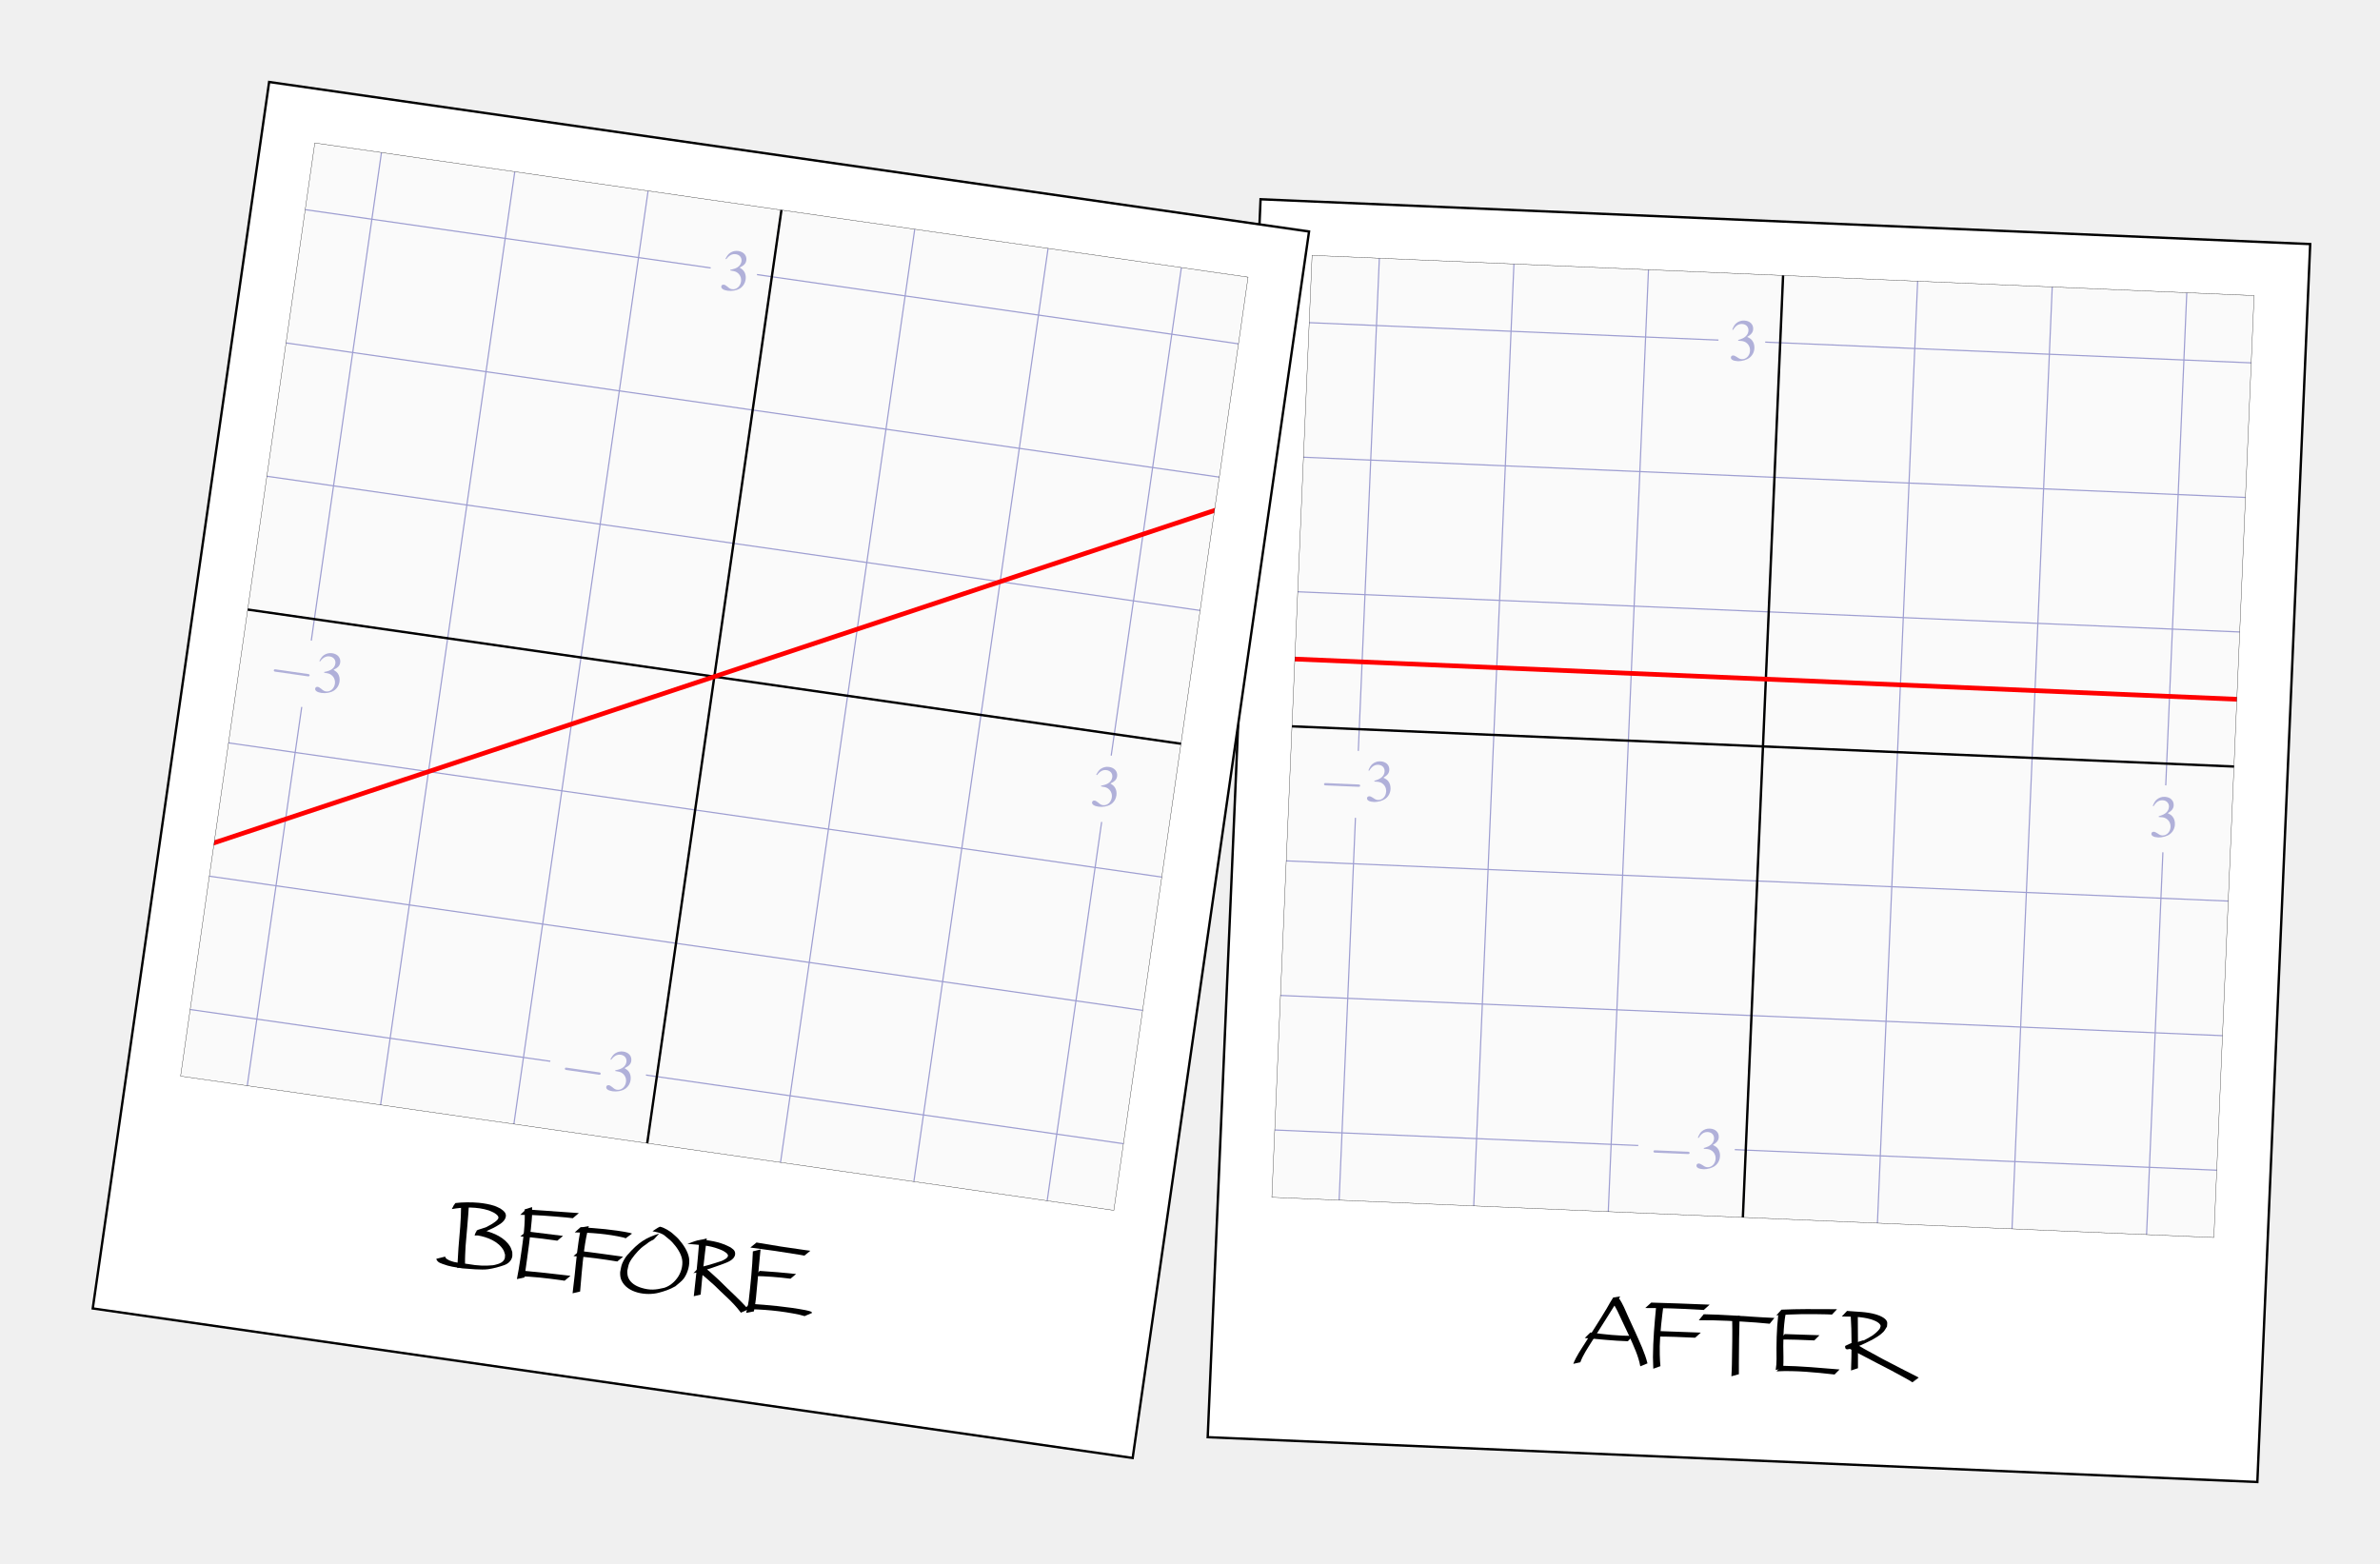
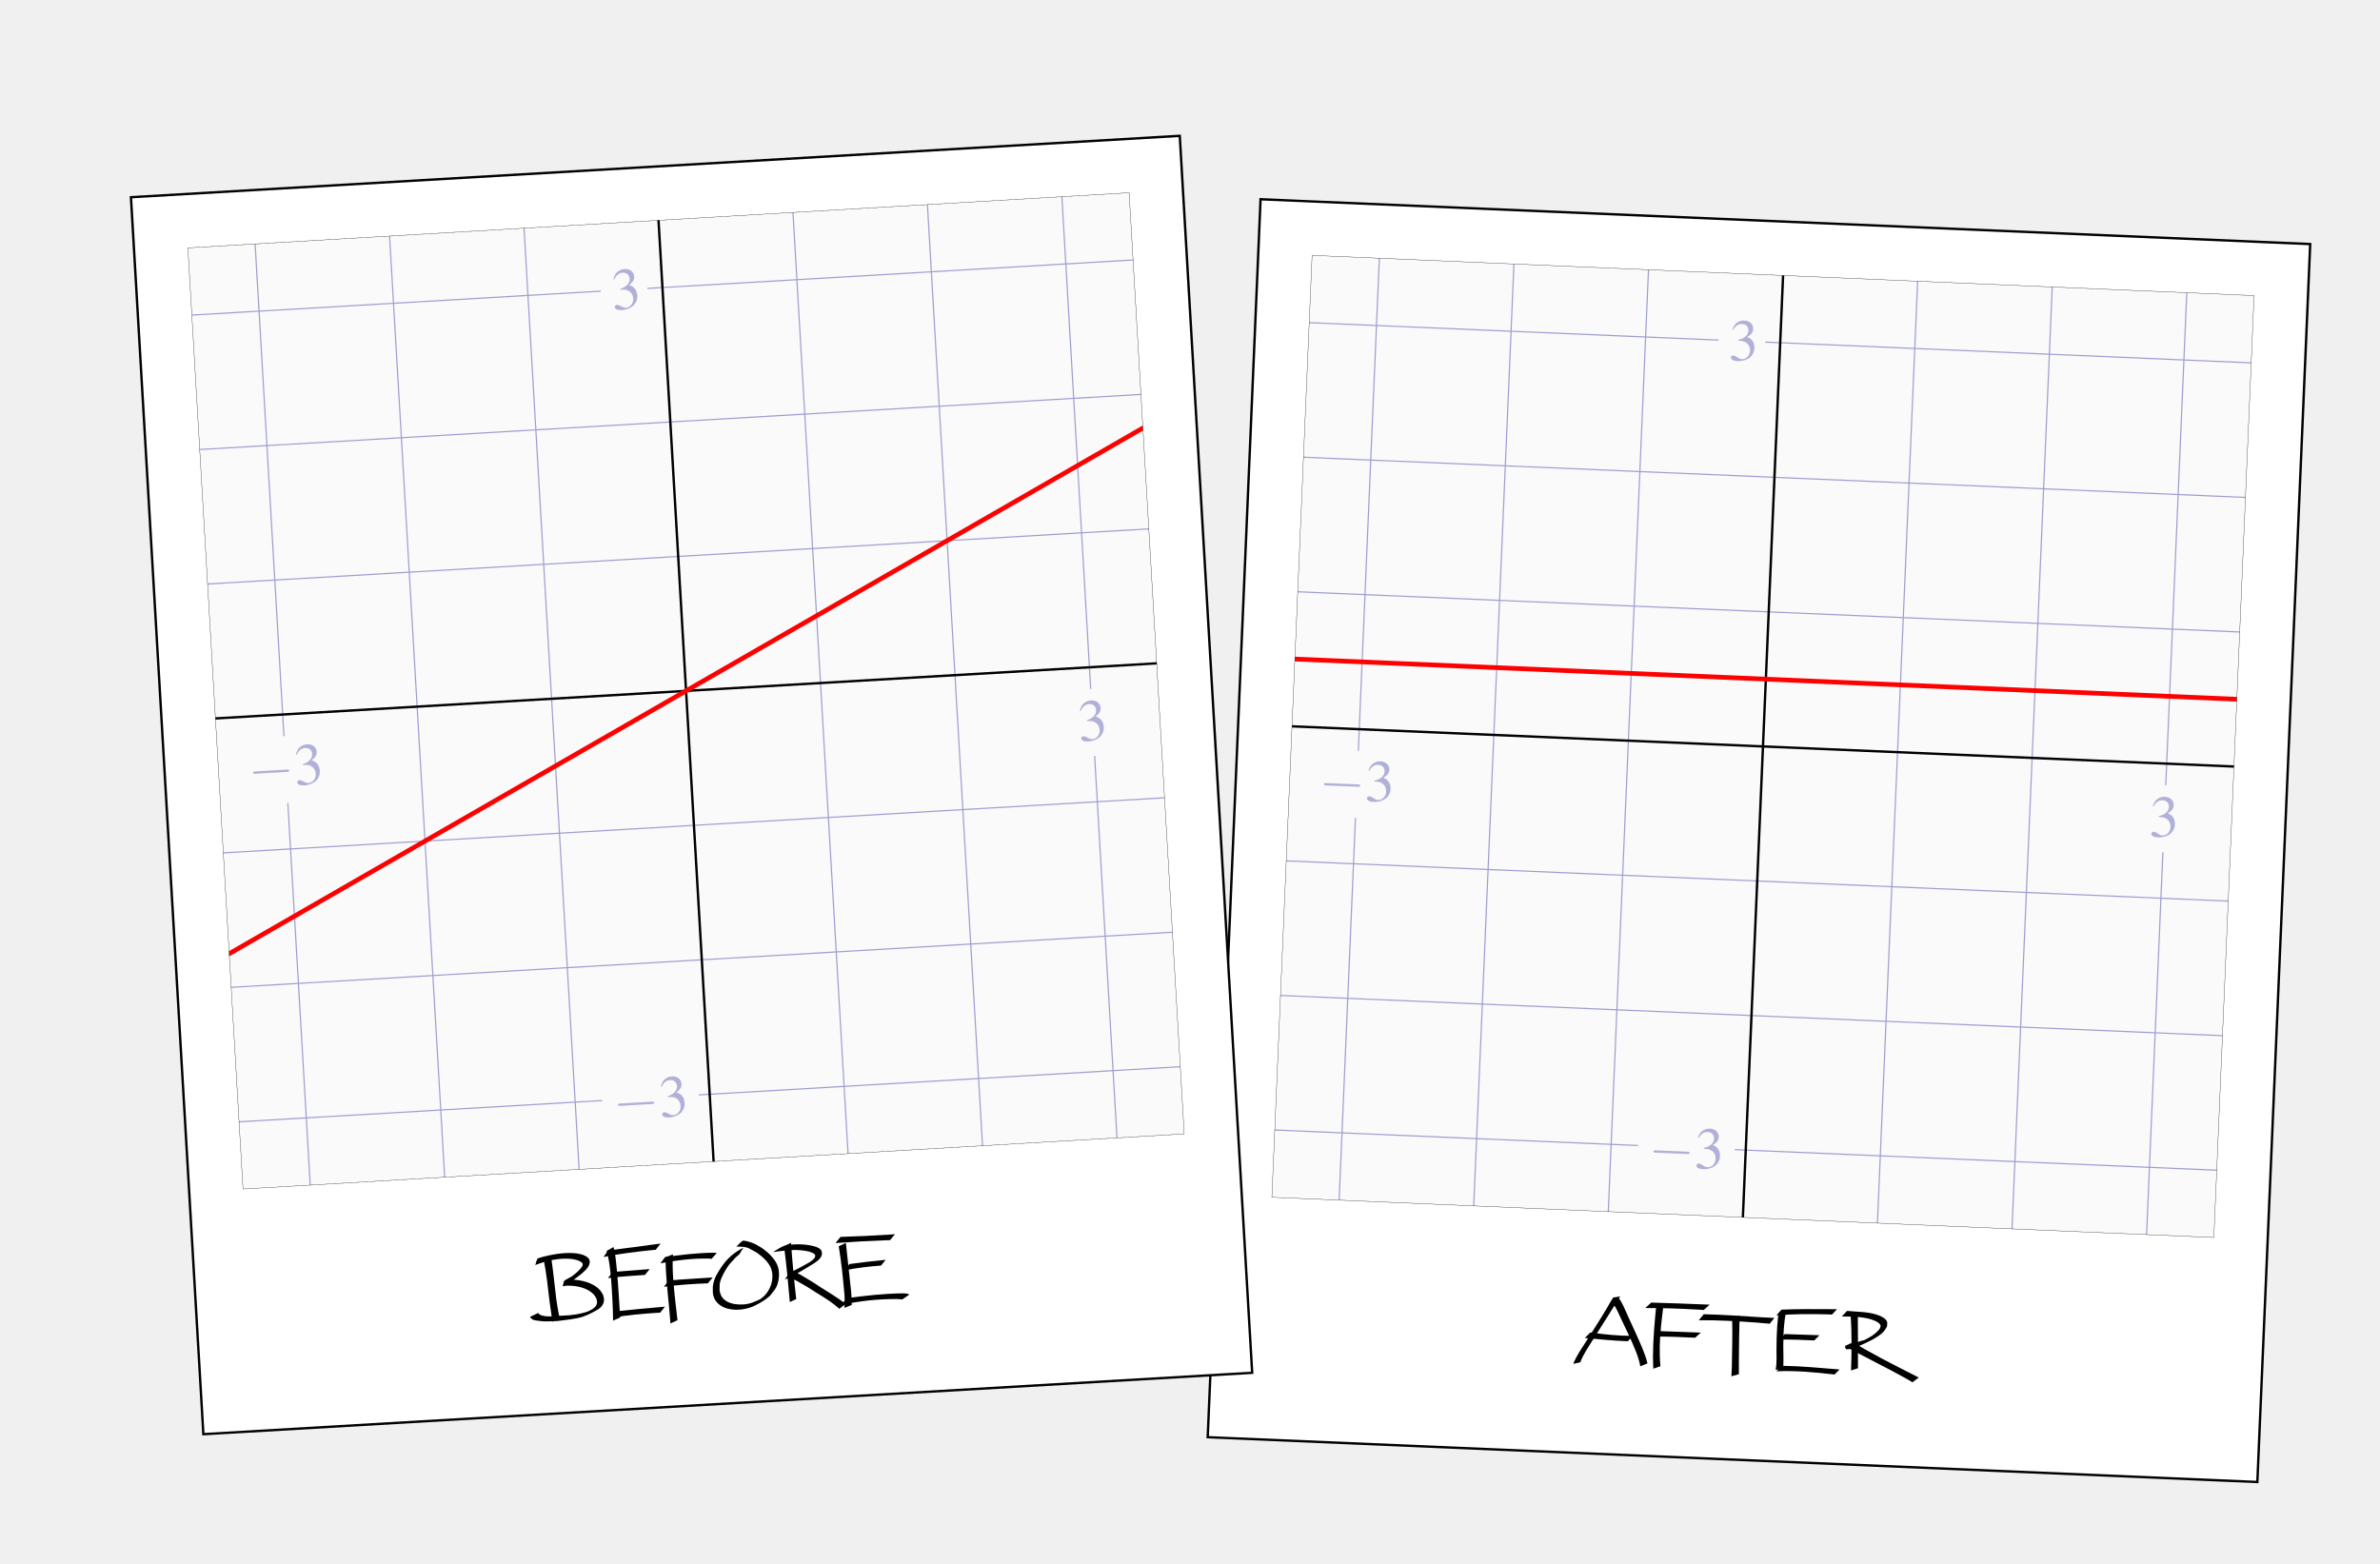
<svg xmlns="http://www.w3.org/2000/svg" xmlns:xlink="http://www.w3.org/1999/xlink" width="510" height="335" version="1.1" id="svg558">
  <defs id="defs46">
    <symbol id="J" overflow="visible" style="overflow:visible">
      <path d="m 1.531,-3.297 c 0.578,0 0.813,0.031 1.047,0.11 0.625,0.234 1.016,0.796 1.016,1.484 0,0.828 -0.578,1.484 -1.313,1.484 -0.265,0 -0.469,-0.078 -0.828,-0.312 -0.312,-0.172 -0.469,-0.25 -0.64,-0.25 -0.235,0 -0.391,0.14 -0.391,0.36 0,0.343 0.437,0.562 1.14,0.562 0.766,0 1.547,-0.266 2.016,-0.672 0.469,-0.406 0.735,-0.985 0.735,-1.656 0,-0.5 -0.172,-0.97 -0.454,-1.282 C 3.656,-3.688 3.469,-3.813 3.031,-4 c 0.688,-0.469 0.938,-0.828 0.938,-1.375 0,-0.813 -0.64,-1.36 -1.563,-1.36 -0.5,0 -0.937,0.173 -1.297,0.485 -0.296,0.266 -0.437,0.531 -0.656,1.125 l 0.14,0.047 C 1,-5.812 1.453,-6.141 2.078,-6.141 c 0.656,0 1.11,0.438 1.11,1.063 a 1.4,1.4 0 0 1 -0.407,0.969 c -0.297,0.296 -0.578,0.453 -1.25,0.687 z m 0,0" style="stroke:none" id="path1" />
    </symbol>
    <symbol id="K" overflow="visible" style="overflow:visible">
      <path d="m 6.563,-2.297 c 0.171,0 0.359,0 0.359,-0.203 0,-0.188 -0.188,-0.188 -0.36,-0.188 h -5.39 c -0.172,0 -0.344,0 -0.344,0.188 0,0.203 0.172,0.203 0.344,0.203 z m 0,0" style="stroke:none" id="path2" />
    </symbol>
    <symbol id="G" overflow="visible" style="overflow:visible">
      <path d="m 1.531,-3.297 c 0.578,0 0.813,0.031 1.047,0.11 0.625,0.234 1.016,0.796 1.016,1.484 0,0.828 -0.578,1.484 -1.313,1.484 -0.265,0 -0.469,-0.078 -0.828,-0.312 -0.312,-0.172 -0.469,-0.25 -0.64,-0.25 -0.235,0 -0.391,0.14 -0.391,0.36 0,0.343 0.437,0.562 1.14,0.562 0.766,0 1.547,-0.266 2.016,-0.672 0.469,-0.406 0.735,-0.985 0.735,-1.656 0,-0.5 -0.172,-0.97 -0.454,-1.282 C 3.656,-3.688 3.469,-3.813 3.031,-4 c 0.688,-0.469 0.938,-0.828 0.938,-1.375 0,-0.813 -0.64,-1.36 -1.563,-1.36 -0.5,0 -0.937,0.173 -1.297,0.485 -0.296,0.266 -0.437,0.531 -0.656,1.125 l 0.14,0.047 C 1,-5.812 1.453,-6.141 2.078,-6.141 c 0.656,0 1.11,0.438 1.11,1.063 a 1.4,1.4 0 0 1 -0.407,0.969 c -0.297,0.296 -0.578,0.453 -1.25,0.687 z m 0,0" style="stroke:none" id="path3" />
    </symbol>
    <symbol id="H" overflow="visible" style="overflow:visible">
      <path d="m 6.563,-2.297 c 0.171,0 0.359,0 0.359,-0.203 0,-0.188 -0.188,-0.188 -0.36,-0.188 h -5.39 c -0.172,0 -0.344,0 -0.344,0.188 0,0.203 0.172,0.203 0.344,0.203 z m 0,0" style="stroke:none" id="path4" />
    </symbol>
    <clipPath id="L">
      <path d="M 225.445,278 H 384.188 V 393 H 225.445 Z m 0,0" id="path29" />
    </clipPath>
    <clipPath id="I">
      <path d="m 226.254,322 h 158.742 v 1 H 226.254 Z m 0,0" id="path30" />
    </clipPath>
  </defs>
-   <g id="g558" transform="translate(0,-357.5742)">
-     <path d="m 258.795,665.573 11.325,-265.296 224.923,9.601 -11.325,265.296 z m 0,0" style="fill:#ffffff;fill-opacity:1;fill-rule:nonzero;stroke:#ffffff;stroke-width:0.153;stroke-linecap:butt;stroke-linejoin:miter;stroke-miterlimit:10;stroke-opacity:1" id="path284" />
-     <path d="m 272.544,614.158 8.617,-201.856 201.856,8.617 -8.617,201.856 z m 0,0" style="fill:#fafafa;fill-opacity:1;fill-rule:nonzero;stroke:#fafafa;stroke-width:0.153;stroke-linecap:butt;stroke-linejoin:miter;stroke-miterlimit:10;stroke-opacity:1" id="path285" />
-     <path d="m 273.159,599.738 201.856,8.617 m -200.626,-37.45 201.856,8.617 m -200.625,-37.458 201.856,8.617 m -200.625,-37.451 201.856,8.617 m -200.625,-37.455 201.856,8.617 m -200.626,-37.45 201.856,8.617 m -200.625,-37.456 201.856,8.617 m -195.443,179.44 8.617,-201.856 m 20.223,203.087 8.617,-201.856 m 20.216,203.087 8.617,-201.856 m 20.225,203.087 8.617,-201.856 m 20.218,203.087 8.617,-201.856 m 20.223,203.087 8.617,-201.856 m 20.216,203.087 8.617,-201.856" style="fill:none;stroke:#9e9ed1;stroke-width:0.254;stroke-linecap:butt;stroke-linejoin:miter;stroke-miterlimit:10;stroke-opacity:1" id="path286" />
-     <path d="m 276.852,513.23 201.856,8.617 m -105.236,96.62 8.617,-201.856" style="fill:none;stroke:#000000;stroke-width:0.507;stroke-linecap:butt;stroke-linejoin:miter;stroke-miterlimit:10;stroke-opacity:1" id="path287" />
-     <path d="m 368.248,436.238 0.492,-11.533 9.517,0.406 -0.492,11.532 z m 0,0" style="fill:#fafafa;fill-opacity:1;fill-rule:nonzero;stroke:#fafafa;stroke-width:0.507;stroke-linecap:butt;stroke-linejoin:miter;stroke-miterlimit:10;stroke-opacity:1" id="path288" />
-     <use xlink:href="#G" width="100%" height="100%" x="297.01" y="269.055" style="fill:#b0b0d9;fill-opacity:1" transform="matrix(1.2716,0.05428,-0.05428,1.2716,7.267,76.45)" id="use288" />
-     <path d="m 351.032,609.417 0.492,-11.533 20.187,0.862 -0.492,11.533 z m 0,0" style="fill:#fafafa;fill-opacity:1;fill-rule:nonzero;stroke:#fafafa;stroke-width:0.507;stroke-linecap:butt;stroke-linejoin:miter;stroke-miterlimit:10;stroke-opacity:1" id="path289" />
-     <use xlink:href="#H" width="100%" height="100%" x="289.285" y="405.236" style="fill:#b0b0d9;fill-opacity:1" transform="matrix(1.2716,0.05428,-0.05428,1.2716,7.267,76.45)" id="use289" />
-     <use xlink:href="#G" width="100%" height="100%" x="297.026" y="405.236" style="fill:#b0b0d9;fill-opacity:1" transform="matrix(1.2716,0.05428,-0.05428,1.2716,7.267,76.45)" id="use290" />
-     <path d="m 281.819,532.218 0.591,-13.839 17.301,0.739 -0.591,13.838 z m 0,0" style="fill:#fafafa;fill-opacity:1;fill-rule:nonzero;stroke:#fafafa;stroke-width:0.507;stroke-linecap:butt;stroke-linejoin:miter;stroke-miterlimit:10;stroke-opacity:1" id="path290" />
-     <use xlink:href="#H" width="100%" height="100%" x="231.231" y="345.821" style="fill:#b0b0d9;fill-opacity:1" transform="matrix(1.2716,0.05428,-0.05428,1.2716,7.267,76.45)" id="use291" />
-     <use xlink:href="#G" width="100%" height="100%" x="238.972" y="345.821" style="fill:#b0b0d9;fill-opacity:1" transform="matrix(1.2716,0.05428,-0.05428,1.2716,7.267,76.45)" id="use292" />
-     <path d="m 454.836,539.604 0.591,-13.839 17.305,0.739 -0.591,13.838 z m 0,0" style="fill:#fafafa;fill-opacity:1;fill-rule:nonzero;stroke:#fafafa;stroke-width:0.507;stroke-linecap:butt;stroke-linejoin:miter;stroke-miterlimit:10;stroke-opacity:1" id="path292" />
-     <use xlink:href="#G" width="100%" height="100%" x="371.165" y="346.157" style="fill:#b0b0d9;fill-opacity:1" transform="matrix(1.2716,0.05428,-0.05428,1.2716,7.267,76.45)" id="use293" />
-     <g clip-path="url(#I)" style="clip-rule:nonzero" transform="matrix(1.2716,0.05428,-0.05428,1.2716,7.267,76.45)" id="g293">
-       <path d="M -90.71,11.339 H 90.712" style="fill:none;stroke:#ff0000;stroke-width:0.786;stroke-linecap:butt;stroke-linejoin:miter;stroke-miterlimit:10;stroke-dasharray:none;stroke-opacity:1" transform="matrix(1,0,0,-1,305.624,333.831)" id="path293" />
-     </g>
-     <path d="m 272.544,614.158 8.617,-201.856 201.856,8.617 -8.617,201.856 z m 0,0" style="fill:none;stroke:#000000;stroke-width:0.063;stroke-linecap:butt;stroke-linejoin:miter;stroke-miterlimit:10;stroke-opacity:1" id="path294" />
-     <path d="m 258.795,665.573 11.325,-265.296 224.923,9.601 -11.325,265.296 z m 0,0" style="fill:none;stroke:#000000;stroke-width:0.507;stroke-linecap:butt;stroke-linejoin:miter;stroke-miterlimit:10;stroke-opacity:1" id="path295" />
-     <g style="display:inline" id="g301" transform="translate(0.243,-303.755)">
-       <path d="m -773.582,3148.227 c 0.837,1.202 1.351,2.585 1.938,3.915 0.298,0.674 1.354,2.992 1.638,3.618 0.922,2.122 1.931,4.234 2.479,6.492 l -1.549,0.625 c -0.391,-2.263 -1.407,-4.357 -2.311,-6.448 l -0.868,-1.874 c -0.27,-0.577 -0.543,-1.153 -0.811,-1.73 -0.59,-1.271 -1.116,-2.606 -1.974,-3.727 l 1.458,-0.87 z" style="fill:#000000;fill-opacity:1;stroke:none;stroke-width:0.5;stroke-miterlimit:4;stroke-dasharray:none;stroke-opacity:1" transform="matrix(0.99536,-0.00523,0.00523,0.99536,1100.216,-2198.09)" id="path296" />
-       <path d="m -779.789,3155.54 c 3.049,0.437 6.115,0.779 9.197,0.778 l -1.142,1.148 c -3.1,-0.106 -6.176,-0.477 -9.264,-0.744 l 1.21,-1.182 z m 15.8,-6.009 c -0.398,2.998 -0.791,6.009 -0.88,9.035 -0.02,0.623 0,1.247 0,1.87 0.066,1.788 0.016,0.977 0.129,2.435 l -1.543,0.543 c -0.055,-1.496 -0.031,-0.667 -0.06,-2.489 0.041,-3.643 0.37,-7.269 0.744,-10.891 z" style="fill:#000000;fill-opacity:1;stroke:none;stroke-width:0.5;stroke-miterlimit:4;stroke-dasharray:none;stroke-opacity:1" transform="matrix(0.99536,-0.00523,0.00523,0.99536,1100.216,-2198.09)" id="path297" />
-       <path d="m -766.647,3149.173 c 3.837,0.106 7.673,0.303 11.51,0.463 l 1.058,0.045 -1.276,1.142 c -0.341,-0.025 -0.682,-0.05 -1.022,-0.073 -3.854,-0.243 -7.713,-0.408 -11.574,-0.415 l 1.304,-1.16 z m 1.954,6.155 c 2.895,0.118 5.79,0.252 8.686,0.365 l -1.232,1.093 c -2.908,-0.158 -5.818,-0.299 -8.73,-0.3 z m 9.328,-3.588 c 4.076,0.095 8.145,0.44 12.216,0.703 2.223,0.132 1.221,0.075 3.003,0.172 l -1.028,1.243 c -1.721,-0.177 -0.75,-0.083 -2.915,-0.275 -4.11,-0.309 -8.223,-0.583 -12.341,-0.556 z" style="fill:#000000;fill-opacity:1;stroke:none;stroke-width:0.5;stroke-miterlimit:4;stroke-dasharray:none;stroke-opacity:1" transform="matrix(0.99536,-0.00523,0.00523,0.99536,1100.216,-2198.09)" id="path298" />
-       <path d="m -747.639,3152.082 a 405.231,405.231 0 0 0 -0.211,10.07 c -0.01,0.846 -0.005,1.693 -0.015,2.54 l -1.612,0.435 c 0.063,-0.851 0.102,-1.704 0.122,-2.557 0.073,-3.342 0.17,-6.687 0.109,-10.03 z m 9.929,-0.487 c -0.568,3.113 -0.602,6.28 -0.542,9.434 a 31.14,31.14 0 0 1 -0.065,2.376 l -1.612,0.43 c 0.13,-0.78 0.182,-1.567 0.19,-2.357 -0.024,-3.165 0.027,-6.334 0.418,-9.478 l 1.61,-0.404 z" style="fill:#000000;fill-opacity:1;stroke:none;stroke-width:0.5;stroke-miterlimit:4;stroke-dasharray:none;stroke-opacity:1" transform="matrix(0.99536,-0.00523,0.00523,0.99536,1100.216,-2198.09)" id="path299" />
-       <path d="m -738.623,3150.842 c 3.579,-0.14 7.161,-0.091 10.74,-0.048 0.406,0.01 0.81,0.012 1.216,0.018 l -1.085,1.14 -1.175,-0.053 c -3.598,-0.101 -7.207,-0.127 -10.8,0.17 z m 0.687,5.262 c 2.489,0.113 4.979,0.2 7.469,0.286 l -1.122,1.11 c -2.499,-0.128 -5,-0.241 -7.504,-0.22 l 1.157,-1.177 z m -0.725,6.816 c 4.168,0.088 8.325,0.5 12.477,0.865 l -1.081,1.077 c -4.14,-0.48 -8.312,-0.935 -12.485,-0.747 z m 16.465,-11.484 c 0.028,4.032 -0.006,8.065 -0.026,12.097 l -1.49,0.485 c 0.166,-4.015 0.22,-8.038 -0.018,-12.052 z" style="fill:#000000;fill-opacity:1;stroke:none;stroke-width:0.5;stroke-miterlimit:4;stroke-dasharray:none;stroke-opacity:1" transform="matrix(0.99536,-0.00523,0.00523,0.99536,1100.216,-2198.09)" id="path300" />
-       <path d="m -724.508,3151.187 c 2.065,0.207 4.197,0.174 6.204,0.782 0.672,0.203 2.024,0.712 2.373,1.52 0.147,0.337 0.005,0.736 0.008,1.104 -0.259,0.382 -0.458,0.811 -0.776,1.145 -0.682,0.715 -1.854,1.394 -2.721,1.83 -1.647,0.827 -2.864,1.379 -4.563,1.818 -0.57,0.106 -0.98,0.186 -0.984,-0.563 0,-0.052 0.032,-0.11 0.078,-0.133 0.507,-0.258 1.037,-0.465 1.556,-0.697 0.153,0.067 0.515,0.224 0.64,0.293 0.625,0.343 1.22,0.739 1.839,1.092 0.71,0.406 3.433,1.904 4.016,2.225 2.568,1.326 5.103,2.717 7.688,4.008 l -1.386,1.092 1.247,-1.186 -1.236,1.108 c -0.517,-0.353 -1.08,-0.661 -1.622,-0.967 a 176.942,176.942 0 0 0 -5.884,-3.159 c -5.756,-3.066 0.93,0.488 -4.104,-2.169 -0.278,-0.147 -1.685,-1.008 -2.196,-1.073 -0.04,-0.01 -0.077,0.027 -0.115,0.04 0.425,-0.21 0.862,-0.397 1.276,-0.628 0.027,-0.015 -0.068,-0.01 -0.086,-0.035 -0.072,-0.095 -0.111,-0.21 -0.173,-0.31 -0.023,-0.037 -0.106,-0.067 -0.081,-0.103 0.032,-0.046 0.11,-0.01 0.166,-0.02 0.142,-0.023 0.284,-0.051 0.427,-0.078 2.891,-0.784 -2.134,0.599 1.835,-0.589 0.03,-0.01 0.059,0.047 0.087,0.034 1.315,-0.616 2.593,-1.335 3.5,-2.5 0.061,-0.242 0.265,-0.49 0.182,-0.726 -0.254,-0.722 -1.629,-1.195 -2.132,-1.343 -2.002,-0.588 -4.132,-0.577 -6.195,-0.62 l 1.133,-1.191 z m -48.81,-3.382 c -2.038,3.24 -4.117,6.454 -6.173,9.683 -0.905,1.442 -1.899,2.852 -2.492,4.457 l -1.517,0.326 c 0.648,-1.644 1.68,-3.09 2.631,-4.572 1.544,-2.43 3.135,-4.83 4.617,-7.297 0.273,-0.455 0.523,-0.923 0.796,-1.378 0.2,-0.333 0.415,-0.656 0.622,-0.984 z" style="fill:#000000;fill-opacity:1;stroke:none;stroke-width:0.5;stroke-miterlimit:4;stroke-dasharray:none;stroke-opacity:1" transform="matrix(0.99536,-0.00523,0.00523,0.99536,1100.216,-2198.09)" id="path301" />
-     </g>
-     <path d="m 19.876,637.978 37.797,-262.836 222.837,32.046 -37.796,262.835 z m 0,0" style="fill:#ffffff;fill-opacity:1;fill-rule:nonzero;stroke:#ffffff;stroke-width:0.153;stroke-linecap:butt;stroke-linejoin:miter;stroke-miterlimit:10;stroke-opacity:1" id="path302" />
-     <path d="m 38.698,588.195 28.76,-199.982 199.983,28.758 -28.76,199.984 z m 0,0" style="fill:#fafafa;fill-opacity:1;fill-rule:nonzero;stroke:#fafafa;stroke-width:0.153;stroke-linecap:butt;stroke-linejoin:miter;stroke-miterlimit:10;stroke-opacity:1" id="path303" />
-     <path d="M 40.752,573.915 240.735,602.673 M 44.86,545.343 244.845,574.102 M 48.967,516.774 248.952,545.534 M 53.077,488.202 253.06,516.96 M 57.186,459.637 257.169,488.395 M 61.294,431.065 261.277,459.823 M 65.402,402.499 265.385,431.257 M 52.985,590.249 81.742,390.267 M 81.552,594.357 110.309,394.375 m -0.191,204.091 28.759,-199.983 m -0.186,204.092 28.758,-199.983 m -0.193,204.091 28.758,-199.983 m -0.186,204.092 28.758,-199.983 m -0.191,204.091 28.758,-199.983" style="fill:none;stroke:#9e9ed1;stroke-width:0.254;stroke-linecap:butt;stroke-linejoin:miter;stroke-miterlimit:10;stroke-opacity:1" id="path304" />
-     <path d="M 53.078,488.204 253.061,516.962 M 138.691,602.575 167.449,402.592" style="fill:none;stroke:#000000;stroke-width:0.507;stroke-linecap:butt;stroke-linejoin:miter;stroke-miterlimit:10;stroke-opacity:1" id="path305" />
-     <path d="m 151.714,420.741 1.643,-11.427 9.428,1.357 -1.643,11.427 z m 0,0" style="fill:#fafafa;fill-opacity:1;fill-rule:nonzero;stroke:#fafafa;stroke-width:0.507;stroke-linecap:butt;stroke-linejoin:miter;stroke-miterlimit:10;stroke-opacity:1" id="path306" />
-     <use xlink:href="#J" width="100%" height="100%" x="296.203" y="270.67" style="fill:#b0b0d9;fill-opacity:1" transform="matrix(1.2598,0.18116,-0.18116,1.2598,-170.17,24.764)" id="use306" />
-     <path d="m 117.272,591.333 1.643,-11.427 19.995,2.875 -1.643,11.427 z m 0,0" style="fill:#fafafa;fill-opacity:1;fill-rule:nonzero;stroke:#fafafa;stroke-width:0.507;stroke-linecap:butt;stroke-linejoin:miter;stroke-miterlimit:10;stroke-opacity:1" id="path307" />
-     <use xlink:href="#K" width="100%" height="100%" x="288.477" y="406.85" style="fill:#b0b0d9;fill-opacity:1" transform="matrix(1.2598,0.18116,-0.18116,1.2598,-170.17,24.764)" id="use307" />
-     <use xlink:href="#J" width="100%" height="100%" x="296.218" y="406.85" style="fill:#b0b0d9;fill-opacity:1" transform="matrix(1.2598,0.18116,-0.18116,1.2598,-170.17,24.764)" id="use308" />
-     <path d="m 56.12,507.597 1.972,-13.715 17.141,2.465 -1.972,13.715 z m 0,0" style="fill:#fafafa;fill-opacity:1;fill-rule:nonzero;stroke:#fafafa;stroke-width:0.507;stroke-linecap:butt;stroke-linejoin:miter;stroke-miterlimit:10;stroke-opacity:1" id="path308" />
-     <use xlink:href="#K" width="100%" height="100%" x="230.424" y="347.436" style="fill:#b0b0d9;fill-opacity:1" transform="matrix(1.2598,0.18116,-0.18116,1.2598,-170.17,24.764)" id="use309" />
-     <use xlink:href="#J" width="100%" height="100%" x="238.164" y="347.436" style="fill:#b0b0d9;fill-opacity:1" transform="matrix(1.2598,0.18116,-0.18116,1.2598,-170.17,24.764)" id="use310" />
-     <path d="m 227.537,532.249 1.972,-13.715 17.14,2.465 -1.972,13.715 z m 0,0" style="fill:#fafafa;fill-opacity:1;fill-rule:nonzero;stroke:#fafafa;stroke-width:0.507;stroke-linecap:butt;stroke-linejoin:miter;stroke-miterlimit:10;stroke-opacity:1" id="path310" />
-     <use xlink:href="#J" width="100%" height="100%" x="370.358" y="347.772" style="fill:#b0b0d9;fill-opacity:1" transform="matrix(1.2598,0.18116,-0.18116,1.2598,-170.17,24.764)" id="use311" />
-     <g clip-path="url(#L)" style="clip-rule:nonzero" transform="matrix(1.2598,0.18116,-0.18116,1.2598,-170.17,24.764)" id="g311">
+   <path d="m 258.795,307.998 11.325,-265.296 224.923,9.601 -11.325,265.296 z m 0,0" style="fill:#ffffff;fill-opacity:1;fill-rule:nonzero;stroke:#ffffff;stroke-width:0.153;stroke-linecap:butt;stroke-linejoin:miter;stroke-miterlimit:10;stroke-opacity:1" id="path284" />
+   <path d="m 272.544,256.584 8.617,-201.856 201.856,8.617 -8.617,201.856 z m 0,0" style="fill:#fafafa;fill-opacity:1;fill-rule:nonzero;stroke:#fafafa;stroke-width:0.153;stroke-linecap:butt;stroke-linejoin:miter;stroke-miterlimit:10;stroke-opacity:1" id="path285" />
+   <path d="m 273.159,242.164 201.856,8.617 m -200.626,-37.45 201.856,8.617 m -200.625,-37.458 201.856,8.617 m -200.625,-37.451 201.856,8.617 m -200.625,-37.455 201.856,8.617 M 279.314,97.982 481.17,106.599 M 280.545,69.143 482.401,77.759 M 286.959,257.199 295.575,55.343 m 20.223,203.087 8.617,-201.856 M 344.631,259.661 353.247,57.805 M 373.472,260.892 382.088,59.036 m 20.218,203.087 8.617,-201.856 m 20.223,203.087 8.617,-201.856 M 459.979,264.585 468.595,62.729" style="fill:none;stroke:#9e9ed1;stroke-width:0.254;stroke-linecap:butt;stroke-linejoin:miter;stroke-miterlimit:10;stroke-opacity:1" id="path286" />
+   <path d="m 276.852,155.656 201.856,8.617 M 373.472,260.892 382.088,59.036" style="fill:none;stroke:#000000;stroke-width:0.507;stroke-linecap:butt;stroke-linejoin:miter;stroke-miterlimit:10;stroke-opacity:1" id="path287" />
+   <path d="m 368.248,78.664 0.492,-11.533 9.517,0.406 -0.492,11.532 z m 0,0" style="fill:#fafafa;fill-opacity:1;fill-rule:nonzero;stroke:#fafafa;stroke-width:0.507;stroke-linecap:butt;stroke-linejoin:miter;stroke-miterlimit:10;stroke-opacity:1" id="path288" />
+   <use xlink:href="#G" width="100%" height="100%" x="297.01" y="269.055" style="fill:#b0b0d9;fill-opacity:1" transform="matrix(1.2716,0.05428,-0.05428,1.2716,7.267,-281.1242)" id="use288" />
+   <path d="m 351.032,251.843 0.492,-11.533 20.187,0.862 -0.492,11.533 z m 0,0" style="fill:#fafafa;fill-opacity:1;fill-rule:nonzero;stroke:#fafafa;stroke-width:0.507;stroke-linecap:butt;stroke-linejoin:miter;stroke-miterlimit:10;stroke-opacity:1" id="path289" />
+   <use xlink:href="#H" width="100%" height="100%" x="289.285" y="405.236" style="fill:#b0b0d9;fill-opacity:1" transform="matrix(1.2716,0.05428,-0.05428,1.2716,7.267,-281.1242)" id="use289" />
+   <use xlink:href="#G" width="100%" height="100%" x="297.026" y="405.236" style="fill:#b0b0d9;fill-opacity:1" transform="matrix(1.2716,0.05428,-0.05428,1.2716,7.267,-281.1242)" id="use290" />
+   <path d="m 281.819,174.644 0.591,-13.839 17.301,0.739 -0.591,13.838 z m 0,0" style="fill:#fafafa;fill-opacity:1;fill-rule:nonzero;stroke:#fafafa;stroke-width:0.507;stroke-linecap:butt;stroke-linejoin:miter;stroke-miterlimit:10;stroke-opacity:1" id="path290" />
+   <use xlink:href="#H" width="100%" height="100%" x="231.231" y="345.821" style="fill:#b0b0d9;fill-opacity:1" transform="matrix(1.2716,0.05428,-0.05428,1.2716,7.267,-281.1242)" id="use291" />
+   <use xlink:href="#G" width="100%" height="100%" x="238.972" y="345.821" style="fill:#b0b0d9;fill-opacity:1" transform="matrix(1.2716,0.05428,-0.05428,1.2716,7.267,-281.1242)" id="use292" />
+   <path d="m 454.836,182.03 0.591,-13.839 17.305,0.739 -0.591,13.838 z m 0,0" style="fill:#fafafa;fill-opacity:1;fill-rule:nonzero;stroke:#fafafa;stroke-width:0.507;stroke-linecap:butt;stroke-linejoin:miter;stroke-miterlimit:10;stroke-opacity:1" id="path292" />
+   <use xlink:href="#G" width="100%" height="100%" x="371.165" y="346.157" style="fill:#b0b0d9;fill-opacity:1" transform="matrix(1.2716,0.05428,-0.05428,1.2716,7.267,-281.1242)" id="use293" />
+   <g clip-path="url(#I)" style="clip-rule:nonzero" transform="matrix(1.2716,0.05428,-0.05428,1.2716,7.267,-281.1242)" id="g293">
+     <path d="M -90.71,11.339 H 90.712" style="fill:none;stroke:#ff0000;stroke-width:0.786;stroke-linecap:butt;stroke-linejoin:miter;stroke-miterlimit:10;stroke-dasharray:none;stroke-opacity:1" transform="matrix(1,0,0,-1,305.624,333.831)" id="path293" />
+   </g>
+   <path d="m 272.544,256.584 8.617,-201.856 201.856,8.617 -8.617,201.856 z m 0,0" style="fill:none;stroke:#000000;stroke-width:0.063;stroke-linecap:butt;stroke-linejoin:miter;stroke-miterlimit:10;stroke-opacity:1" id="path294" />
+   <path d="m 258.795,307.998 11.325,-265.296 224.923,9.601 -11.325,265.296 z m 0,0" style="fill:none;stroke:#000000;stroke-width:0.507;stroke-linecap:butt;stroke-linejoin:miter;stroke-miterlimit:10;stroke-opacity:1" id="path295" />
+   <g style="display:inline" id="g301" transform="translate(0.243,-661.3292)">
+     <path d="m -773.582,3148.227 c 0.837,1.202 1.351,2.585 1.938,3.915 0.298,0.674 1.354,2.992 1.638,3.618 0.922,2.122 1.931,4.234 2.479,6.492 l -1.549,0.625 c -0.391,-2.263 -1.407,-4.357 -2.311,-6.448 l -0.868,-1.874 c -0.27,-0.577 -0.543,-1.153 -0.811,-1.73 -0.59,-1.271 -1.116,-2.606 -1.974,-3.727 l 1.458,-0.87 z" style="fill:#000000;fill-opacity:1;stroke:none;stroke-width:0.5;stroke-miterlimit:4;stroke-dasharray:none;stroke-opacity:1" transform="matrix(0.99536,-0.00523,0.00523,0.99536,1100.216,-2198.09)" id="path296" />
+     <path d="m -779.789,3155.54 c 3.049,0.437 6.115,0.779 9.197,0.778 l -1.142,1.148 c -3.1,-0.106 -6.176,-0.477 -9.264,-0.744 l 1.21,-1.182 z m 15.8,-6.009 c -0.398,2.998 -0.791,6.009 -0.88,9.035 -0.02,0.623 0,1.247 0,1.87 0.066,1.788 0.016,0.977 0.129,2.435 l -1.543,0.543 c -0.055,-1.496 -0.031,-0.667 -0.06,-2.489 0.041,-3.643 0.37,-7.269 0.744,-10.891 z" style="fill:#000000;fill-opacity:1;stroke:none;stroke-width:0.5;stroke-miterlimit:4;stroke-dasharray:none;stroke-opacity:1" transform="matrix(0.99536,-0.00523,0.00523,0.99536,1100.216,-2198.09)" id="path297" />
+     <path d="m -766.647,3149.173 c 3.837,0.106 7.673,0.303 11.51,0.463 l 1.058,0.045 -1.276,1.142 c -0.341,-0.025 -0.682,-0.05 -1.022,-0.073 -3.854,-0.243 -7.713,-0.408 -11.574,-0.415 l 1.304,-1.16 z m 1.954,6.155 c 2.895,0.118 5.79,0.252 8.686,0.365 l -1.232,1.093 c -2.908,-0.158 -5.818,-0.299 -8.73,-0.3 z m 9.328,-3.588 c 4.076,0.095 8.145,0.44 12.216,0.703 2.223,0.132 1.221,0.075 3.003,0.172 l -1.028,1.243 c -1.721,-0.177 -0.75,-0.083 -2.915,-0.275 -4.11,-0.309 -8.223,-0.583 -12.341,-0.556 z" style="fill:#000000;fill-opacity:1;stroke:none;stroke-width:0.5;stroke-miterlimit:4;stroke-dasharray:none;stroke-opacity:1" transform="matrix(0.99536,-0.00523,0.00523,0.99536,1100.216,-2198.09)" id="path298" />
+     <path d="m -747.639,3152.082 a 405.231,405.231 0 0 0 -0.211,10.07 c -0.01,0.846 -0.005,1.693 -0.015,2.54 l -1.612,0.435 c 0.063,-0.851 0.102,-1.704 0.122,-2.557 0.073,-3.342 0.17,-6.687 0.109,-10.03 z m 9.929,-0.487 c -0.568,3.113 -0.602,6.28 -0.542,9.434 a 31.14,31.14 0 0 1 -0.065,2.376 l -1.612,0.43 c 0.13,-0.78 0.182,-1.567 0.19,-2.357 -0.024,-3.165 0.027,-6.334 0.418,-9.478 l 1.61,-0.404 z" style="fill:#000000;fill-opacity:1;stroke:none;stroke-width:0.5;stroke-miterlimit:4;stroke-dasharray:none;stroke-opacity:1" transform="matrix(0.99536,-0.00523,0.00523,0.99536,1100.216,-2198.09)" id="path299" />
+     <path d="m -738.623,3150.842 c 3.579,-0.14 7.161,-0.091 10.74,-0.048 0.406,0.01 0.81,0.012 1.216,0.018 l -1.085,1.14 -1.175,-0.053 c -3.598,-0.101 -7.207,-0.127 -10.8,0.17 z m 0.687,5.262 c 2.489,0.113 4.979,0.2 7.469,0.286 l -1.122,1.11 c -2.499,-0.128 -5,-0.241 -7.504,-0.22 l 1.157,-1.177 z m -0.725,6.816 c 4.168,0.088 8.325,0.5 12.477,0.865 l -1.081,1.077 c -4.14,-0.48 -8.312,-0.935 -12.485,-0.747 z m 16.465,-11.484 c 0.028,4.032 -0.006,8.065 -0.026,12.097 l -1.49,0.485 c 0.166,-4.015 0.22,-8.038 -0.018,-12.052 z" style="fill:#000000;fill-opacity:1;stroke:none;stroke-width:0.5;stroke-miterlimit:4;stroke-dasharray:none;stroke-opacity:1" transform="matrix(0.99536,-0.00523,0.00523,0.99536,1100.216,-2198.09)" id="path300" />
+     <path d="m -724.508,3151.187 c 2.065,0.207 4.197,0.174 6.204,0.782 0.672,0.203 2.024,0.712 2.373,1.52 0.147,0.337 0.005,0.736 0.008,1.104 -0.259,0.382 -0.458,0.811 -0.776,1.145 -0.682,0.715 -1.854,1.394 -2.721,1.83 -1.647,0.827 -2.864,1.379 -4.563,1.818 -0.57,0.106 -0.98,0.186 -0.984,-0.563 0,-0.052 0.032,-0.11 0.078,-0.133 0.507,-0.258 1.037,-0.465 1.556,-0.697 0.153,0.067 0.515,0.224 0.64,0.293 0.625,0.343 1.22,0.739 1.839,1.092 0.71,0.406 3.433,1.904 4.016,2.225 2.568,1.326 5.103,2.717 7.688,4.008 l -1.386,1.092 1.247,-1.186 -1.236,1.108 c -0.517,-0.353 -1.08,-0.661 -1.622,-0.967 a 176.942,176.942 0 0 0 -5.884,-3.159 c -5.756,-3.066 0.93,0.488 -4.104,-2.169 -0.278,-0.147 -1.685,-1.008 -2.196,-1.073 -0.04,-0.01 -0.077,0.027 -0.115,0.04 0.425,-0.21 0.862,-0.397 1.276,-0.628 0.027,-0.015 -0.068,-0.01 -0.086,-0.035 -0.072,-0.095 -0.111,-0.21 -0.173,-0.31 -0.023,-0.037 -0.106,-0.067 -0.081,-0.103 0.032,-0.046 0.11,-0.01 0.166,-0.02 0.142,-0.023 0.284,-0.051 0.427,-0.078 2.891,-0.784 -2.134,0.599 1.835,-0.589 0.03,-0.01 0.059,0.047 0.087,0.034 1.315,-0.616 2.593,-1.335 3.5,-2.5 0.061,-0.242 0.265,-0.49 0.182,-0.726 -0.254,-0.722 -1.629,-1.195 -2.132,-1.343 -2.002,-0.588 -4.132,-0.577 -6.195,-0.62 l 1.133,-1.191 z m -48.81,-3.382 c -2.038,3.24 -4.117,6.454 -6.173,9.683 -0.905,1.442 -1.899,2.852 -2.492,4.457 l -1.517,0.326 c 0.648,-1.644 1.68,-3.09 2.631,-4.572 1.544,-2.43 3.135,-4.83 4.617,-7.297 0.273,-0.455 0.523,-0.923 0.796,-1.378 0.2,-0.333 0.415,-0.656 0.622,-0.984 z" style="fill:#000000;fill-opacity:1;stroke:none;stroke-width:0.5;stroke-miterlimit:4;stroke-dasharray:none;stroke-opacity:1" transform="matrix(0.99536,-0.00523,0.00523,0.99536,1100.216,-2198.09)" id="path301" />
+   </g>
+   <g id="g1" transform="rotate(-11.53341,165.1402,176.5211)">
+     <path d="M 19.876,280.404 57.673,17.568 280.51,49.614 242.714,312.449 Z m 0,0" style="fill:#ffffff;fill-opacity:1;fill-rule:nonzero;stroke:#ffffff;stroke-width:0.153;stroke-linecap:butt;stroke-linejoin:miter;stroke-miterlimit:10;stroke-opacity:1" id="path302" />
+     <path d="M 38.698,230.621 67.459,30.639 267.442,59.397 238.682,259.381 Z m 0,0" style="fill:#fafafa;fill-opacity:1;fill-rule:nonzero;stroke:#fafafa;stroke-width:0.153;stroke-linecap:butt;stroke-linejoin:miter;stroke-miterlimit:10;stroke-opacity:1" id="path303" />
+     <path d="M 40.752,216.341 240.735,245.099 M 44.86,187.769 244.845,216.528 M 48.967,159.199 248.952,187.96 M 53.077,130.628 253.06,159.386 M 57.186,102.063 257.169,130.821 M 61.294,73.491 261.277,102.249 M 65.402,44.925 265.385,73.683 M 52.985,232.675 81.742,32.693 M 81.552,236.783 110.309,36.801 m -0.191,204.091 28.759,-199.983 m -0.186,204.092 28.758,-199.983 m -0.193,204.091 28.758,-199.983 m -0.186,204.092 28.758,-199.983 m -0.191,204.091 28.758,-199.983" style="fill:none;stroke:#9e9ed1;stroke-width:0.254;stroke-linecap:butt;stroke-linejoin:miter;stroke-miterlimit:10;stroke-opacity:1" id="path304" />
+     <path d="M 53.078,130.63 253.061,159.388 M 138.691,245.001 167.449,45.018" style="fill:none;stroke:#000000;stroke-width:0.507;stroke-linecap:butt;stroke-linejoin:miter;stroke-miterlimit:10;stroke-opacity:1" id="path305" />
+     <path d="m 151.714,63.167 1.643,-11.427 9.428,1.357 -1.643,11.427 z m 0,0" style="fill:#fafafa;fill-opacity:1;fill-rule:nonzero;stroke:#fafafa;stroke-width:0.507;stroke-linecap:butt;stroke-linejoin:miter;stroke-miterlimit:10;stroke-opacity:1" id="path306" />
+     <use xlink:href="#J" width="100%" height="100%" x="296.203" y="270.67" style="fill:#b0b0d9;fill-opacity:1" transform="matrix(1.2598,0.18116,-0.18116,1.2598,-170.17,-332.8102)" id="use306" />
+     <path d="m 117.272,233.759 1.643,-11.427 19.995,2.875 -1.643,11.427 z m 0,0" style="fill:#fafafa;fill-opacity:1;fill-rule:nonzero;stroke:#fafafa;stroke-width:0.507;stroke-linecap:butt;stroke-linejoin:miter;stroke-miterlimit:10;stroke-opacity:1" id="path307" />
+     <use xlink:href="#K" width="100%" height="100%" x="288.477" y="406.85" style="fill:#b0b0d9;fill-opacity:1" transform="matrix(1.2598,0.18116,-0.18116,1.2598,-170.17,-332.8102)" id="use307" />
+     <use xlink:href="#J" width="100%" height="100%" x="296.218" y="406.85" style="fill:#b0b0d9;fill-opacity:1" transform="matrix(1.2598,0.18116,-0.18116,1.2598,-170.17,-332.8102)" id="use308" />
+     <path d="m 56.12,150.023 1.972,-13.715 17.141,2.465 -1.972,13.715 z m 0,0" style="fill:#fafafa;fill-opacity:1;fill-rule:nonzero;stroke:#fafafa;stroke-width:0.507;stroke-linecap:butt;stroke-linejoin:miter;stroke-miterlimit:10;stroke-opacity:1" id="path308" />
+     <use xlink:href="#K" width="100%" height="100%" x="230.424" y="347.436" style="fill:#b0b0d9;fill-opacity:1" transform="matrix(1.2598,0.18116,-0.18116,1.2598,-170.17,-332.8102)" id="use309" />
+     <use xlink:href="#J" width="100%" height="100%" x="238.164" y="347.436" style="fill:#b0b0d9;fill-opacity:1" transform="matrix(1.2598,0.18116,-0.18116,1.2598,-170.17,-332.8102)" id="use310" />
+     <path d="m 227.537,174.675 1.972,-13.715 17.14,2.465 -1.972,13.715 z m 0,0" style="fill:#fafafa;fill-opacity:1;fill-rule:nonzero;stroke:#fafafa;stroke-width:0.507;stroke-linecap:butt;stroke-linejoin:miter;stroke-miterlimit:10;stroke-opacity:1" id="path310" />
+     <use xlink:href="#J" width="100%" height="100%" x="370.358" y="347.772" style="fill:#b0b0d9;fill-opacity:1" transform="matrix(1.2598,0.18116,-0.18116,1.2598,-170.17,-332.8102)" id="use311" />
+     <g clip-path="url(#L)" style="clip-rule:nonzero" transform="matrix(1.2598,0.18116,-0.18116,1.2598,-170.17,-332.8102)" id="g311">
      <path d="M -90.71,-45.355 90.71,45.356" style="fill:none;stroke:#ff0000;stroke-width:0.786;stroke-linecap:butt;stroke-linejoin:miter;stroke-miterlimit:10;stroke-dasharray:none;stroke-opacity:1" transform="matrix(1,0,0,-1,304.816,335.446)" id="path311" />
    </g>
-     <path d="m 38.698,588.195 28.76,-199.982 199.983,28.758 -28.76,199.984 z m 0,0" style="fill:none;stroke:#000000;stroke-width:0.063;stroke-linecap:butt;stroke-linejoin:miter;stroke-miterlimit:10;stroke-dasharray:none;stroke-opacity:1" id="path312" />
-     <path d="m 19.876,637.978 37.797,-262.836 222.837,32.046 -37.796,262.835 z m 0,0" style="fill:none;stroke:#000000;stroke-width:0.507;stroke-linecap:butt;stroke-linejoin:miter;stroke-miterlimit:10;stroke-opacity:1" id="path313" />
-     <g style="display:inline" id="g320" transform="translate(0.243,-303.755)">
+     <path d="M 38.698,230.621 67.459,30.639 267.442,59.397 238.682,259.381 Z m 0,0" style="fill:none;stroke:#000000;stroke-width:0.063;stroke-linecap:butt;stroke-linejoin:miter;stroke-miterlimit:10;stroke-dasharray:none;stroke-opacity:1" id="path312" />
+     <path d="M 19.876,280.404 57.673,17.568 280.51,49.614 242.714,312.449 Z m 0,0" style="fill:none;stroke:#000000;stroke-width:0.507;stroke-linecap:butt;stroke-linejoin:miter;stroke-miterlimit:10;stroke-opacity:1" id="path313" />
+     <g style="display:inline" id="g320" transform="translate(0.243,-661.3292)">
      <path d="m -525.986,1594.18 c 0.356,2.446 0.594,4.91 0.89,7.364 0.154,1.005 0.29,2.016 0.513,3.01 0.023,0.101 0.051,0.201 0.082,0.3 0.005,0.016 0.045,0.038 0.028,0.045 -0.425,0.162 -0.862,0.29 -1.292,0.436 l 1.328,-0.528 c -0.433,0.26 -0.848,0.555 -1.3,0.779 -0.037,0.018 -0.028,-0.077 -0.036,-0.118 -0.023,-0.11 -0.039,-0.221 -0.055,-0.332 -0.156,-1.022 -0.292,-2.047 -0.434,-3.07 -0.285,-2.43 -0.526,-4.876 -1.009,-7.276 z" style="fill:#000000;fill-opacity:1;stroke:none;stroke-width:0.48;stroke-miterlimit:4;stroke-dasharray:none;stroke-opacity:1" transform="matrix(1.19817,0.24318,-0.24318,1.19817,1118.142,-862.826)" id="path314" />
      <path d="m -528.35,1594.48 c 1.184,-0.403 2.763,-0.723 4.006,-0.861 0.872,-0.096 1.965,-0.124 2.848,-0.014 0.362,0.045 0.71,0.167 1.065,0.25 0.668,0.277 1.362,0.61 1.19,1.491 -0.174,0.885 -1.079,1.521 -1.7,2.07 -1.078,0.811 -0.816,0.647 -2.373,1.572 -0.15,0.088 -0.314,0.148 -0.467,0.23 -0.069,0.037 -0.248,0.182 -0.197,0.123 1.037,-1.21 0.569,-1.061 1.513,-1.147 1.764,0.06 3.825,0.505 5.06,1.882 0.221,0.247 0.355,0.56 0.533,0.839 0.05,0.295 0.172,0.586 0.153,0.884 -0.047,0.728 -0.488,1.289 -1.105,1.657 -0.826,0.493 -1.697,0.924 -2.603,1.248 -1.077,0.385 -3.33,0.61 -4.44,0.753 -1.43,0.046 -2.214,0.154 -3.58,-0.073 -0.309,-0.052 -0.644,-0.088 -0.9,-0.269 -0.147,-0.104 -0.272,-0.222 -0.336,-0.39 l 1.436,-0.686 c 0.219,0.402 0.488,0.371 0.853,0.505 1.34,0.241 1.86,0.024 3.276,-0.024 1.864,-0.042 3.128,-0.284 4.351,-0.655 0.188,-0.04 0.45,-0.199 0.624,-0.278 0.51,-0.233 1.068,-0.629 1.186,-1.227 0.048,-0.242 -0.042,-0.492 -0.062,-0.738 -0.149,-0.247 -0.254,-0.525 -0.446,-0.74 -1.181,-1.324 -3.214,-1.666 -4.892,-1.619 -0.187,0.01 -0.583,0.206 -0.56,0.02 0.13,-1.043 0.39,-0.981 0.892,-1.237 1.908,-1.041 -4.038,2.202 0.752,-0.462 0.576,-0.473 0.88,-0.683 1.373,-1.235 0.143,-0.16 0.524,-0.576 0.445,-0.882 -0.103,-0.4 -0.63,-0.53 -0.915,-0.665 -0.33,-0.073 -0.654,-0.183 -0.99,-0.22 -2.107,-0.237 -4.447,0.28 -6.396,1.062 0.161,-0.607 0.193,-0.746 0.406,-1.165 z m 13.307,-1.98 c 0.062,0.268 0.136,0.535 0.186,0.806 0.183,1.006 0.266,1.902 0.366,2.93 0.17,1.75 0.282,3.503 0.393,5.258 0.062,1.12 0.126,2.242 0.203,3.362 l -1.242,0.543 a 68.992,68.992 0 0 0 -0.102,-3.397 c -0.145,-2.645 -0.254,-5.489 -0.816,-8.08 -0.054,-0.249 -0.135,-0.492 -0.202,-0.739 z" style="fill:#000000;fill-opacity:1;stroke:none;stroke-width:0.48;stroke-miterlimit:4;stroke-dasharray:none;stroke-opacity:1" transform="matrix(1.19817,0.24318,-0.24318,1.19817,1118.142,-862.826)" id="path315" />
      <path d="m -515.993,1593.106 c 2.647,-0.35 5.294,-0.697 7.942,-1.041 0.95,-0.125 0.53,-0.07 1.257,-0.164 l -0.857,1.088 c -0.692,0.053 -0.29,0.019 -1.204,0.107 -2.658,0.299 -5.325,0.604 -7.945,1.147 z m 0.839,3.758 c 2.147,-0.163 4.295,-0.316 6.44,-0.493 l -0.82,1.02 c -2.17,0.129 -4.34,0.296 -6.5,0.555 z m 1.024,6.856 c 2.425,-0.278 4.858,-0.48 7.291,-0.686 l 0.797,-0.068 -0.846,1.05 c -0.256,0.017 -0.512,0.025 -0.768,0.037 -2.445,0.16 -4.896,0.356 -7.308,0.802 l 0.833,-1.135 z m 9.5,-9.923 c -0.187,2.813 0.135,5.632 0.427,8.427 0.119,1.037 0.233,2.074 0.358,3.11 l -1.232,0.565 c -0.073,-1.051 -0.163,-2.1 -0.268,-3.149 -0.28,-2.809 -0.567,-5.623 -0.598,-8.448 l 1.314,-0.505 z" style="fill:#000000;fill-opacity:1;stroke:none;stroke-width:0.48;stroke-miterlimit:4;stroke-dasharray:none;stroke-opacity:1" transform="matrix(1.19817,0.24318,-0.24318,1.19817,1118.142,-862.826)" id="path316" />
      <path d="m -506.01,1594.27 c 2.853,-0.395 5.738,-0.754 8.623,-0.753 l 0.446,0.047 -0.93,1.031 a 50.17,50.17 0 0 1 -0.382,-0.053 c -2.875,-0.077 -5.758,0.289 -8.578,0.818 l 0.82,-1.09 z m 0.635,4.107 c 2.563,-0.225 5.133,-0.35 7.7,-0.528 l -0.832,1.025 c -2.577,0.103 -5.157,0.25 -7.713,0.601 z m 12.383,-4.578 c -0.288,0.198 -0.467,0.413 -0.768,0.66 -0.348,0.45 -0.788,0.826 -1.124,1.284 -0.533,0.727 -1.292,2.054 -1.503,2.966 -0.105,0.455 -0.05,0.932 -0.076,1.398 0.063,0.353 0.182,0.85 0.429,1.194 0.61,0.854 1.628,1.169 2.617,1.26 1.494,0.14 2.464,-0.131 3.82,-0.768 0.277,-0.13 0.69,-0.414 1.047,-0.789 0.4,-0.452 0.583,-0.708 0.872,-1.279 0.505,-0.998 0.647,-2.387 0.241,-3.451 -0.4,-1.049 -1.428,-1.998 -2.306,-2.629 -0.421,-0.302 -0.9,-0.514 -1.35,-0.772 -0.766,-0.523 -2.268,-0.411 -2.425,-0.416 0.373,-0.348 0.7,-0.75 1.118,-1.043 0.807,-0.035 2.038,0.517 2.262,0.635 0.458,0.28 0.947,0.517 1.376,0.84 0.928,0.7 2.011,1.736 2.446,2.853 0.437,1.124 0.323,2.652 -0.169,3.731 -0.277,0.61 -0.783,1.087 -1.174,1.63 -0.907,0.796 -1.692,1.221 -2.62,1.685 -1.978,0.989 -5.442,1.2 -6.882,-0.864 -0.27,-0.387 -0.392,-0.807 -0.481,-1.334 0.016,-0.507 -0.054,-1.025 0.049,-1.521 0.112,-0.535 0.31,-1.158 0.58,-1.633 1.488,-2.618 2.585,-3.627 4.733,-4.815 z m 9.053,-2.003 c 0.236,3.293 0.534,6.579 0.908,9.86 l -1.124,0.516 c -0.272,-3.27 -0.595,-6.535 -1.002,-9.79 z" style="fill:#000000;fill-opacity:1;stroke:none;stroke-width:0.48;stroke-miterlimit:4;stroke-dasharray:none;stroke-opacity:1" transform="matrix(1.19817,0.24318,-0.24318,1.19817,1118.142,-862.826)" id="path317" />
      <path d="m -487.075,1593.406 c 0.53,-0.313 1.039,-0.668 1.592,-0.94 0.577,-0.284 1.51,-0.364 2.099,-0.395 0.904,-0.046 1.82,0 2.713,0.151 0.379,0.066 0.747,0.183 1.12,0.274 0.253,0.142 0.554,0.22 0.757,0.427 0.161,0.163 0.262,0.4 0.28,0.628 0.08,0.978 -1.099,1.656 -1.763,2.074 -0.688,0.433 -1.396,0.833 -2.093,1.25 -0.973,0.5 -1.739,0.962 -2.657,1.356 0.274,-0.444 0.592,-0.86 0.888,-1.29 0.077,-0.03 0.148,-0.08 0.23,-0.088 0.53,-0.044 1.128,0.266 1.566,0.504 0.41,0.224 1.932,1.164 2.227,1.344 1.866,1.264 3.854,2.358 5.644,3.732 l 0.114,0.11 -1.151,0.83 -0.061,-0.08 c -1.648,-1.498 -3.672,-2.526 -5.51,-3.76 -0.425,-0.245 -0.848,-0.496 -1.277,-0.735 -0.554,-0.308 -1.344,-0.838 -2.037,-0.824 -0.844,0.453 -0.047,-0.563 0.158,-0.926 0.014,-0.024 0.05,-0.024 0.076,-0.036 0.082,-0.037 0.165,-0.072 0.246,-0.11 a 38.98,38.98 0 0 0 2.214,-1.137 c 0.607,-0.341 0.802,-0.444 1.079,-0.606 0.228,-0.163 1.283,-0.863 0.815,-1.351 -0.174,-0.181 -0.385,-0.27 -0.657,-0.37 -0.304,-0.125 -0.707,-0.196 -1.068,-0.254 a 10.512,10.512 0 0 0 -2.644,-0.086 c -1.077,0.074 0,0 -1.508,0.136 l -1.392,0.17 z" style="fill:#000000;fill-opacity:1;stroke:none;stroke-width:0.48;stroke-miterlimit:4;stroke-dasharray:none;stroke-opacity:1" transform="matrix(1.19817,0.24318,-0.24318,1.19817,1118.142,-862.826)" id="path318" />
      <path d="m -474.32,1591.813 c 0.316,2.865 0.602,5.733 0.92,8.598 a 24.3,24.3 0 0 1 0.1,2.273 l -1.28,0.527 c 0.06,-0.753 0.065,-1.507 0.01,-2.261 -0.254,-2.855 -0.532,-5.714 -1,-8.542 l 1.251,-0.595 z m -0.934,-1.052 c 2.905,-0.074 5.808,-0.215 8.708,-0.4 l 0.83,-0.06 -0.85,1.044 c -0.266,0.01 -0.532,0.018 -0.798,0.018 -2.926,0.107 -5.85,0.26 -8.77,0.477 l 0.88,-1.082 z" style="fill:#000000;fill-opacity:1;stroke:none;stroke-width:0.48;stroke-miterlimit:4;stroke-dasharray:none;stroke-opacity:1" transform="matrix(1.19817,0.24318,-0.24318,1.19817,1118.142,-862.826)" id="path319" />
      <path d="m -473.703,1595.525 a 140.74,140.74 0 0 1 6.347,-0.733 l -0.797,1 c -2.136,0.16 -4.266,0.413 -6.37,0.817 z m -0.537,5.99 c 3.227,-0.435 6.47,-0.798 9.728,-0.845 0.015,0 0.908,0 1.103,0.09 0.068,0.03 0.102,0.106 0.153,0.16 l -1.173,0.81 c -0.474,-0.035 -0.584,-0.047 -0.92,-0.061 -3.261,-0.028 -6.53,0.323 -9.725,0.98 z" style="fill:#000000;fill-opacity:1;stroke:none;stroke-width:0.48;stroke-miterlimit:4;stroke-dasharray:none;stroke-opacity:1" transform="matrix(1.19817,0.24318,-0.24318,1.19817,1118.142,-862.826)" id="path320" />
    </g>
  </g>
</svg>
